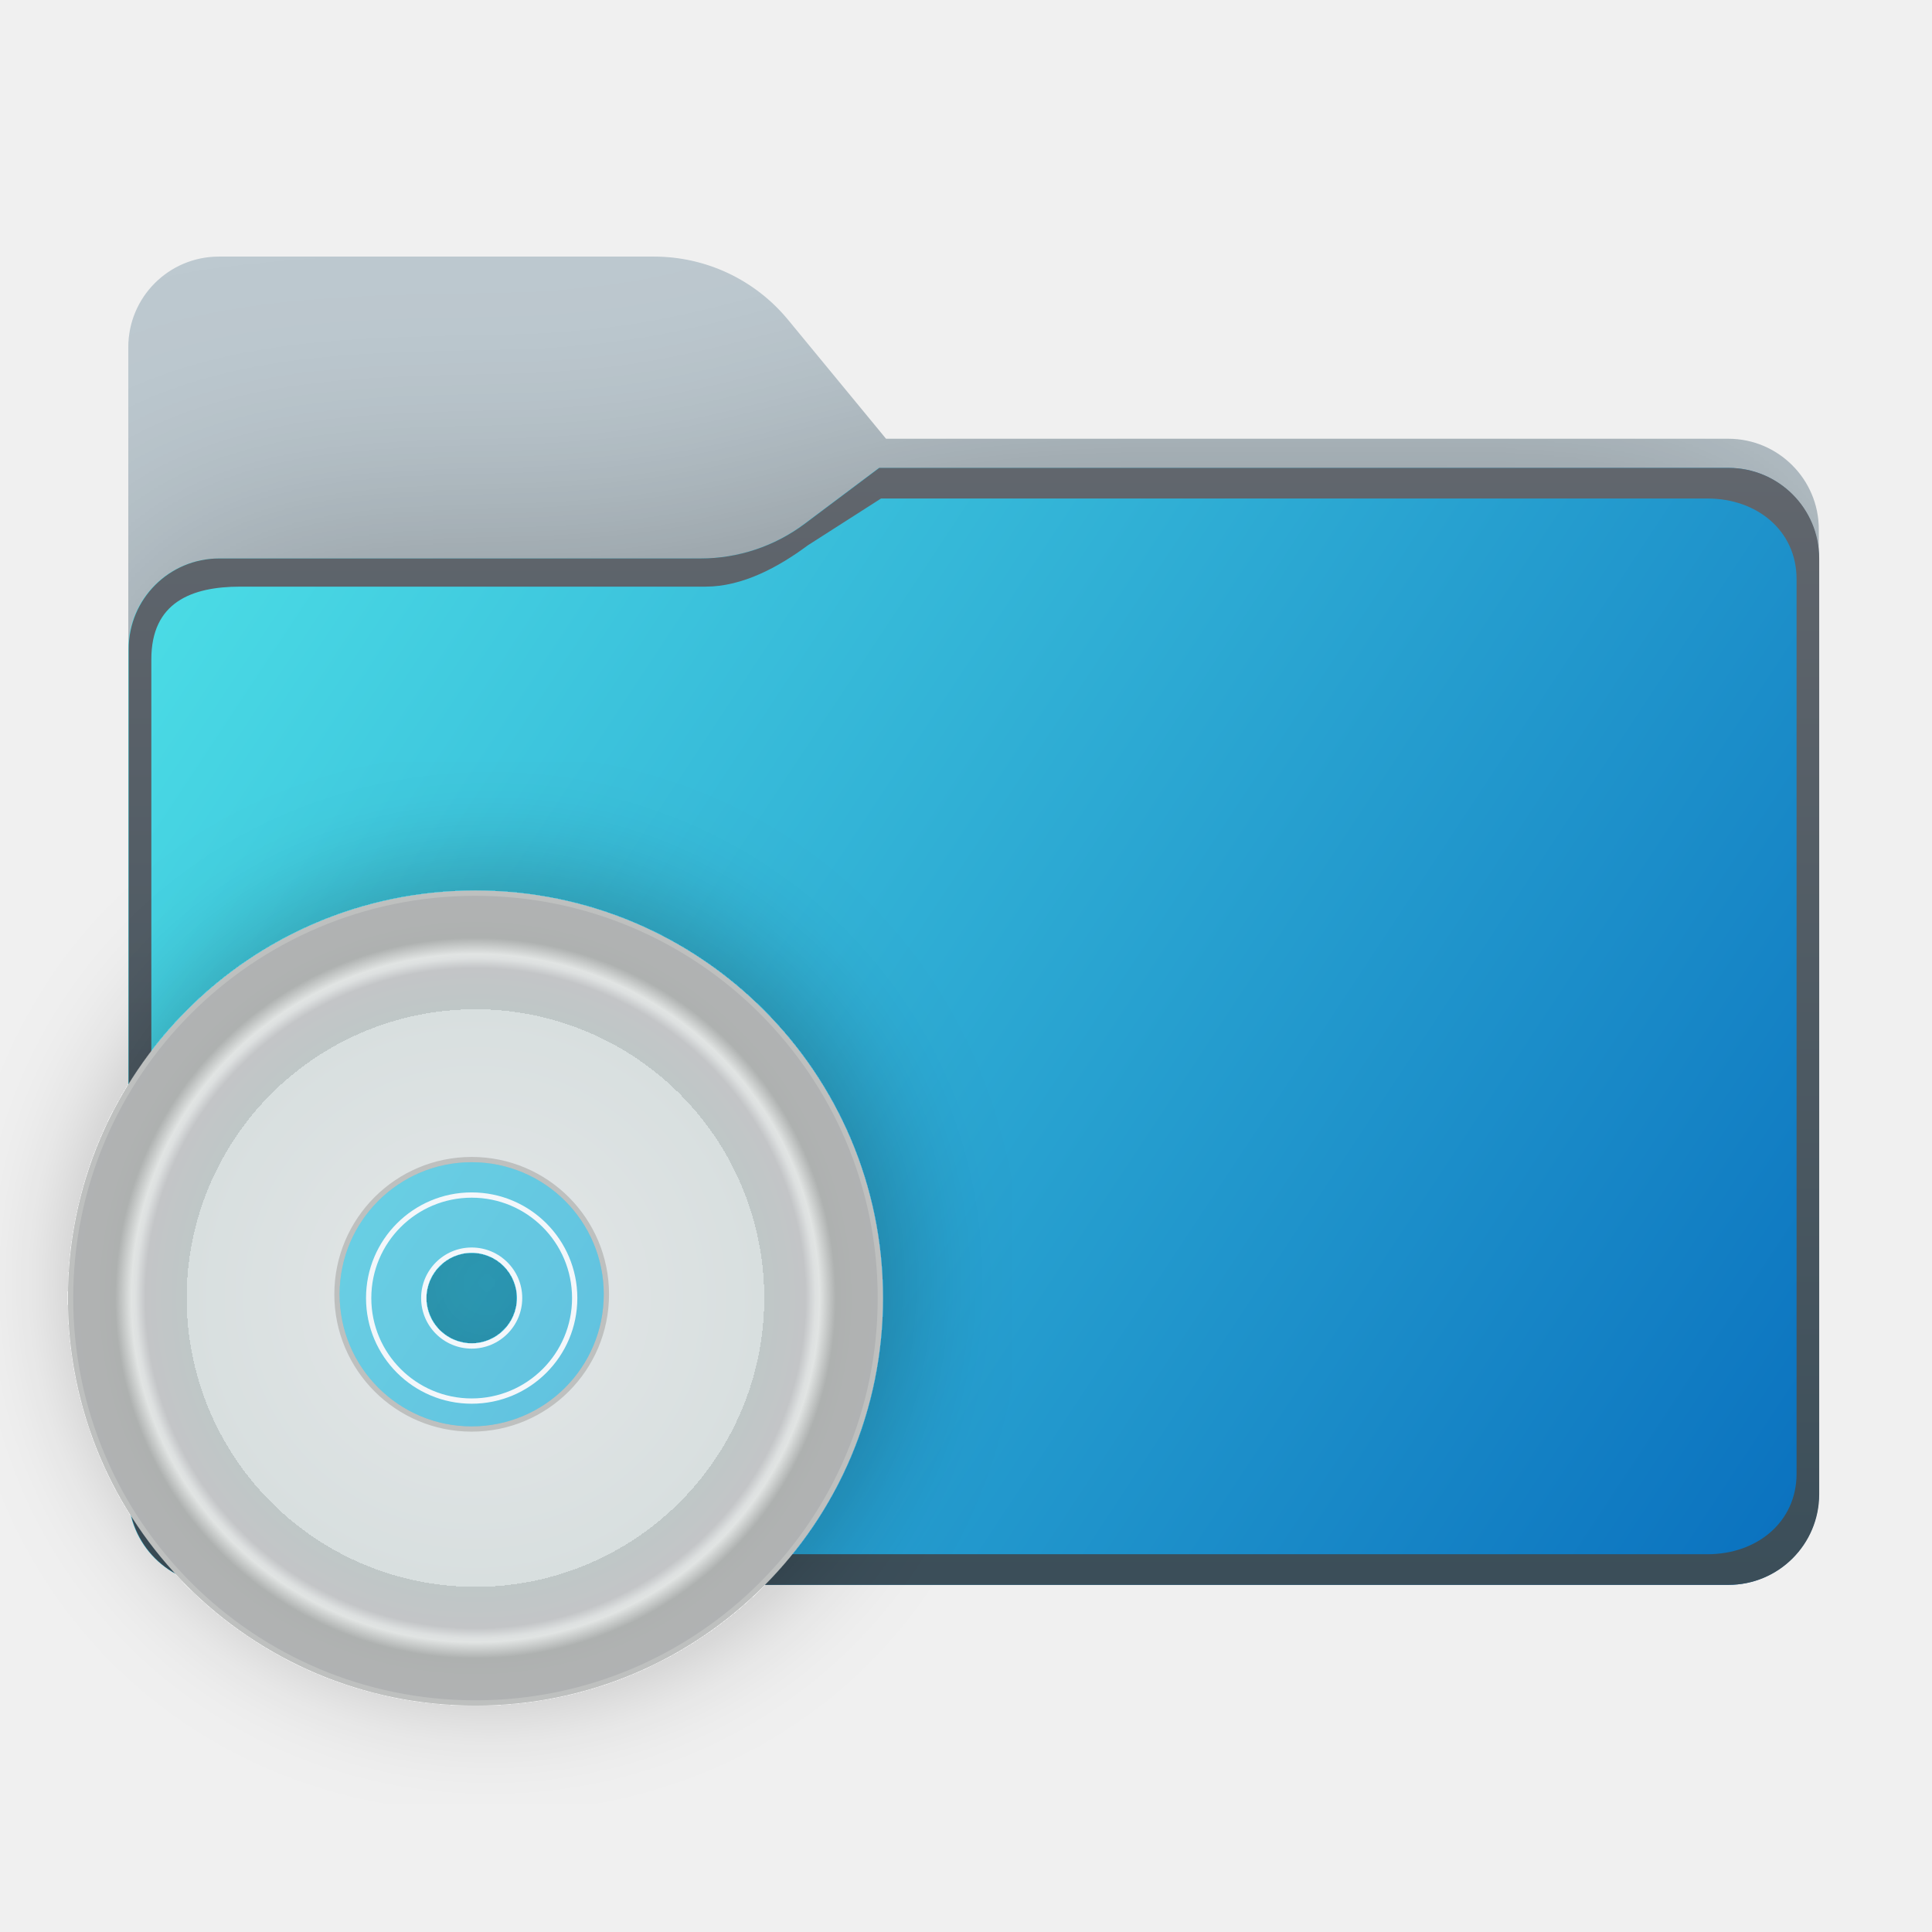
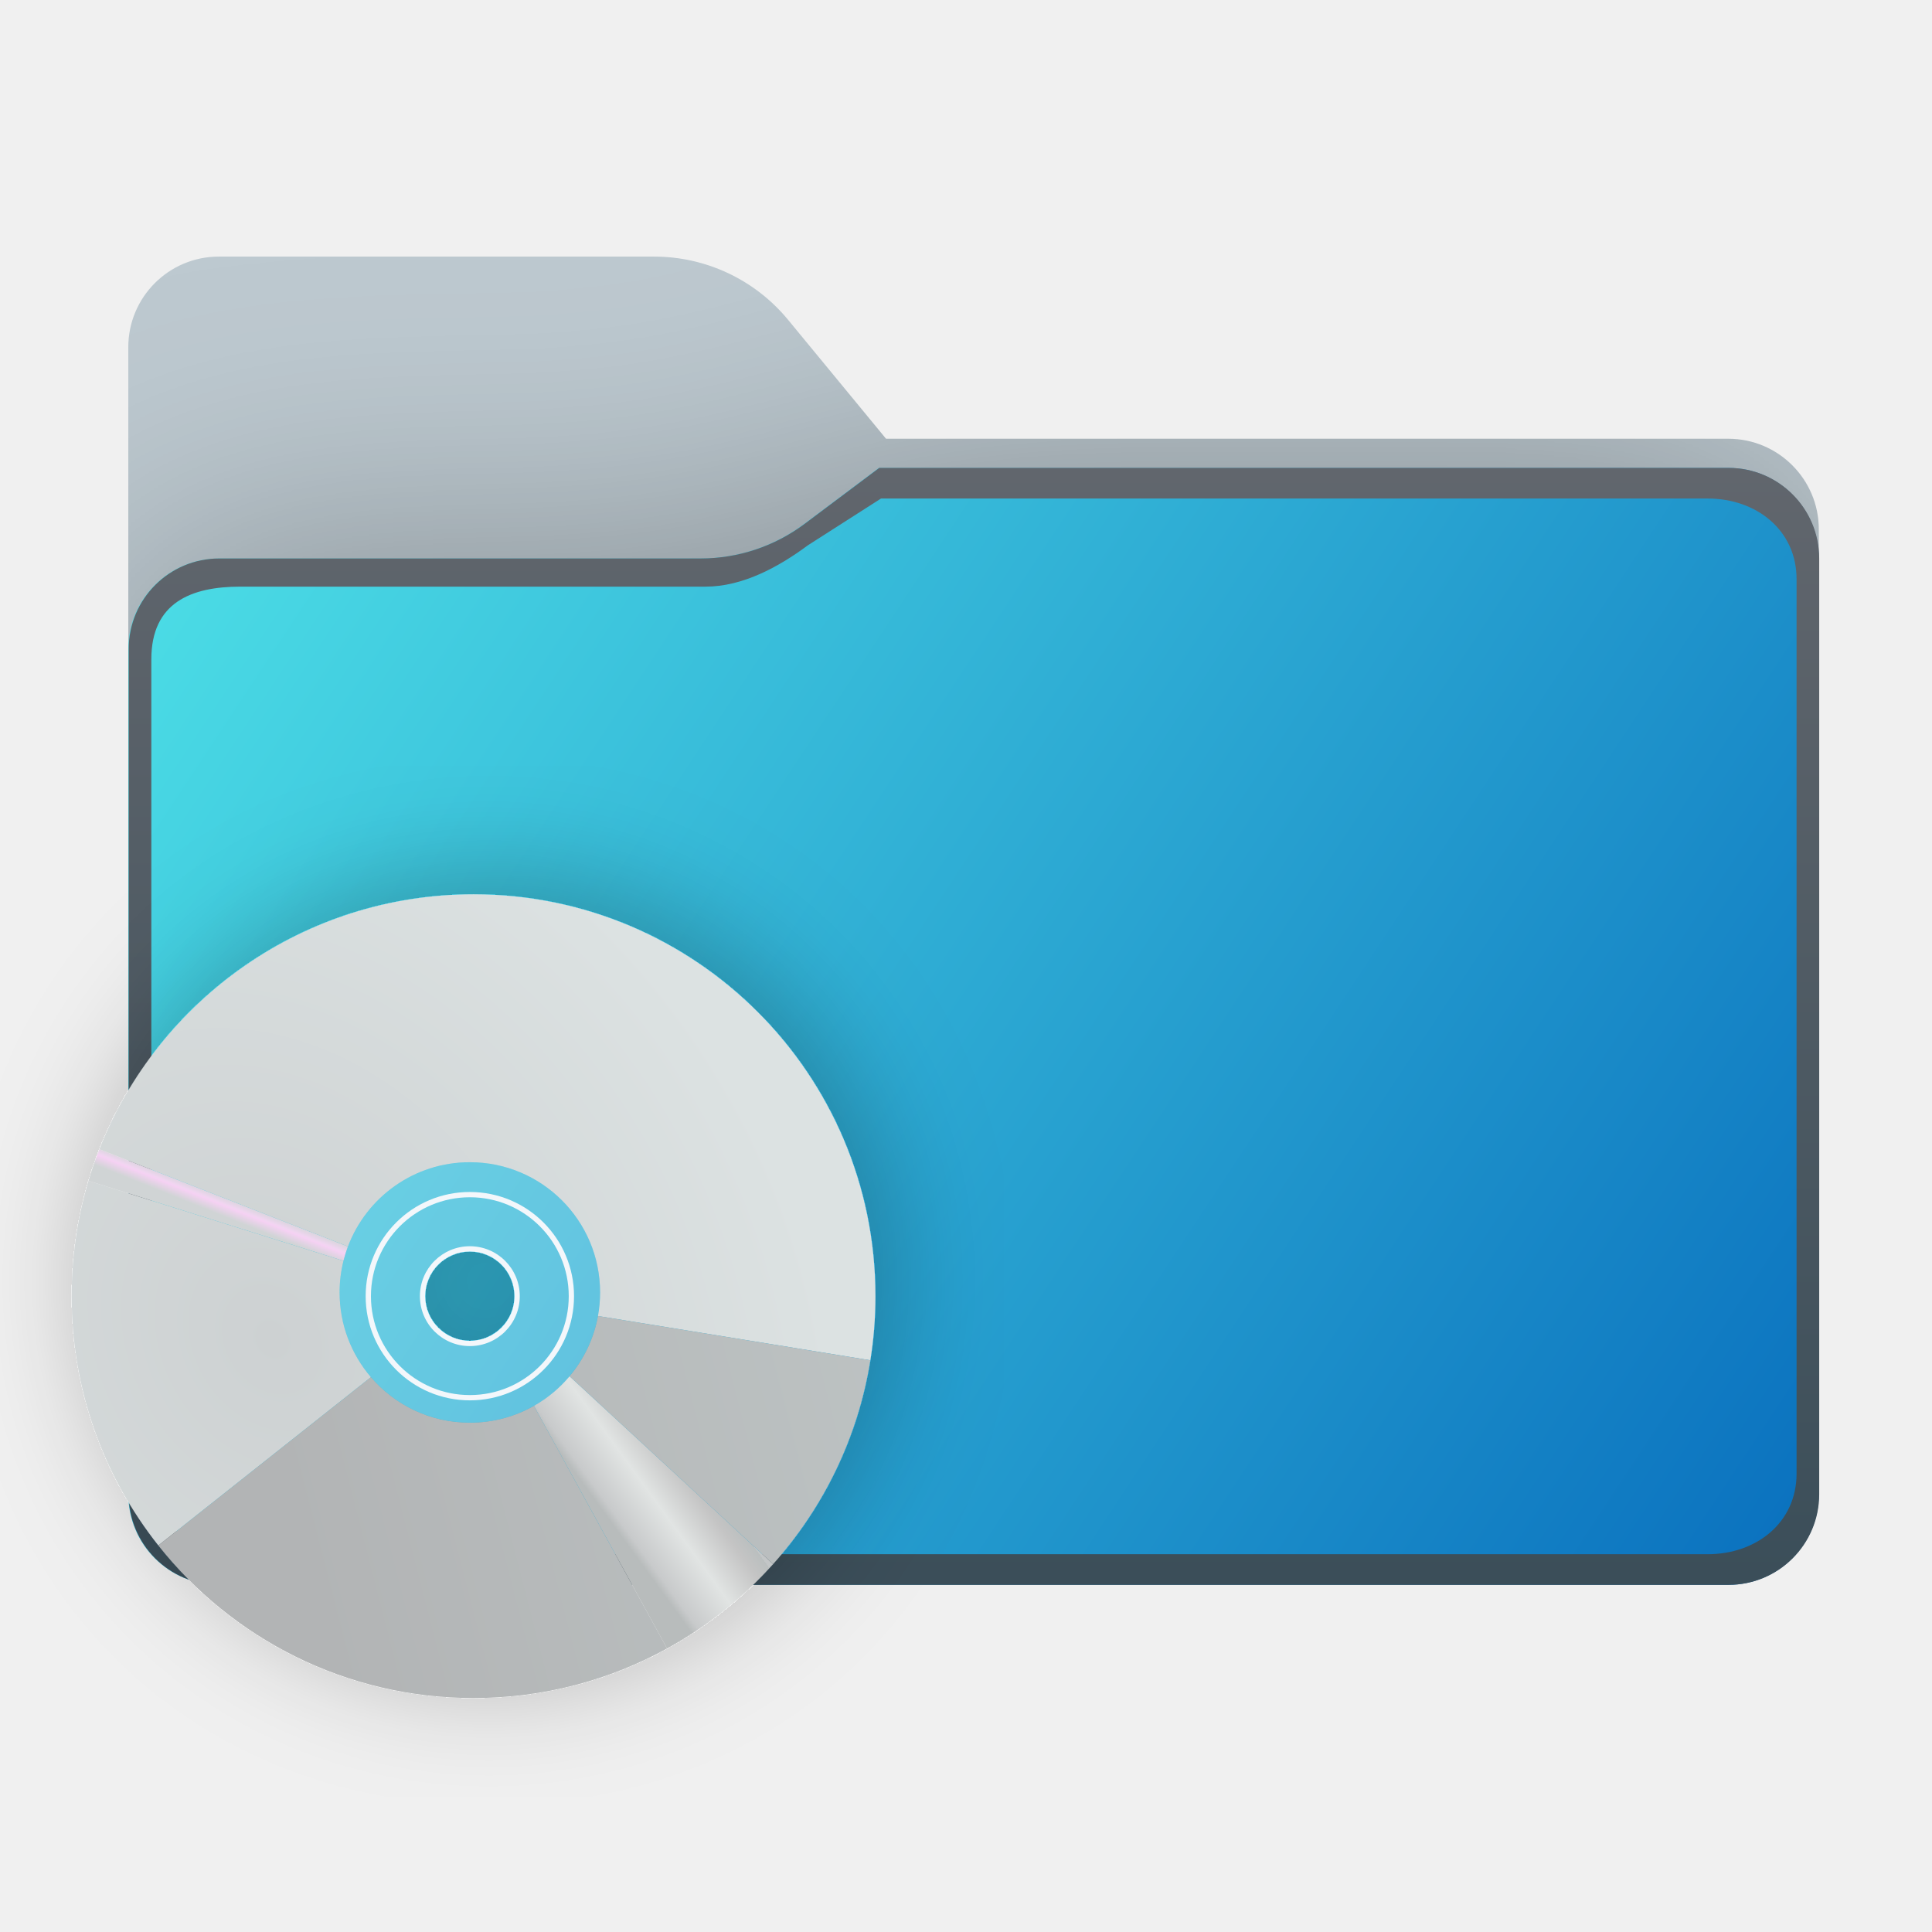
<svg xmlns="http://www.w3.org/2000/svg" width="256" height="256" viewBox="0 0 256 256" fill="none">
-   <g clip-path="url(#clip0_760_23246)">
+   <g clip-path="url(#clip0_769_18170)">
    <path fill-rule="evenodd" clip-rule="evenodd" d="M104.425 42.378C100.056 37.073 93.544 34 86.671 34H29C22.373 34 17 39.373 17 46V58.137V68.2V160C17 166.627 22.373 172 29 172H229C235.627 172 241 166.627 241 160V70.137C241 63.51 235.627 58.137 229 58.137H117.404L104.425 42.378Z" fill="#BDC9D0" />
-     <mask id="mask0_760_23246" style="mask-type:alpha" maskUnits="userSpaceOnUse" x="17" y="34" width="224" height="138">
-       <path fill-rule="evenodd" clip-rule="evenodd" d="M104.425 42.378C100.056 37.073 93.544 34 86.671 34H29C22.373 34 17 39.373 17 46V58.137V68.2V160C17 166.627 22.373 172 29 172H229C235.627 172 241 166.627 241 160V70.137C241 63.51 235.627 58.137 229 58.137H117.404L104.425 42.378Z" fill="url(#paint0_linear_760_23246)" />
+     <mask id="mask0_769_18170" style="mask-type:alpha" maskUnits="userSpaceOnUse" x="17" y="34" width="224" height="138">
+       <path fill-rule="evenodd" clip-rule="evenodd" d="M104.425 42.378C100.056 37.073 93.544 34 86.671 34H29C22.373 34 17 39.373 17 46V58.137V68.2V160C17 166.627 22.373 172 29 172H229C235.627 172 241 166.627 241 160V70.137C241 63.51 235.627 58.137 229 58.137H117.404L104.425 42.378Z" fill="url(#paint0_linear_769_18170)" />
    </mask>
-     <g mask="url(#mask0_760_23246)">
-       <g style="mix-blend-mode:multiply" filter="url(#filter0_f_760_23246)">
+     <g mask="url(#mask0_769_18170)">
+       <g style="mix-blend-mode:multiply" filter="url(#filter0_f_769_18170)">
        <path fill-rule="evenodd" clip-rule="evenodd" d="M92.789 74C97.764 74 102.605 72.387 106.586 69.402L116.459 62H229C235.627 62 241 67.373 241 74V108V160C241 166.627 235.627 172 229 172H29C22.373 172 17 166.627 17 160L17 108V86C17 79.373 22.373 74 29 74H87H92.789Z" fill="black" fill-opacity="0.3" />
      </g>
    </g>
-     <path fill-rule="evenodd" clip-rule="evenodd" d="M92.789 74C97.764 74 102.605 72.387 106.586 69.402L116.459 62H229C235.627 62 241 67.373 241 74V108V198C241 204.627 235.627 210 229 210H29C22.373 210 17 204.627 17 198L17 108V86C17 79.373 22.373 74 29 74H87H92.789Z" fill="url(#paint1_linear_760_23246)" />
-     <path fill-rule="evenodd" clip-rule="evenodd" d="M106.64 69.402C102.659 72.387 97.818 74 92.843 74H29.054C22.427 74 17.054 79.373 17.054 86V198C17.054 204.627 22.427 210 29.054 210H229.054C235.682 210 241.054 204.627 241.054 198V74C241.054 67.373 235.682 62 229.054 62H116.513L106.64 69.402ZM107.04 72.26C103.131 75.163 98.376 77.733 93.49 77.733H31.84C25.331 77.733 20.054 79.847 20.054 87.351V195.267C20.054 201.715 25.331 205.943 31.84 205.943H129.054H226.268C232.777 205.943 238.054 201.715 238.054 195.267V76.733C238.054 70.285 232.777 66.057 226.268 66.057H116.737L107.04 72.26Z" fill="url(#paint2_linear_760_23246)" />
-     <g filter="url(#filter1_d_760_23246)">
-       <path d="M116.65 172C116.65 201.63 92.63 225.65 63 225.65C33.37 225.65 9.35 201.63 9.35 172C9.35 142.37 33.37 118.35 63 118.35C92.63 118.35 116.65 142.37 116.65 172ZM62.5 189.35C72.358 189.35 80.35 181.358 80.35 171.5C80.35 161.642 72.358 153.65 62.5 153.65C52.642 153.65 44.65 161.642 44.65 171.5C44.65 181.358 52.642 189.35 62.5 189.35Z" fill="url(#paint3_angular_760_23246)" stroke="#BEC0BF" stroke-width="0.7" />
-       <path fill-rule="evenodd" clip-rule="evenodd" d="M80 171.5C80 181.165 72.165 189 62.5 189C52.835 189 45 181.165 45 171.5C45 161.835 52.835 154 62.5 154C72.165 154 80 161.835 80 171.5ZM62.5 178C65.814 178 68.5 175.314 68.5 172C68.5 168.686 65.814 166 62.5 166C59.186 166 56.5 168.686 56.5 172C56.5 175.314 59.186 178 62.5 178Z" fill="white" fill-opacity="0.24" />
-       <mask id="path-8-inside-1_760_23246" fill="white">
-         <path fill-rule="evenodd" clip-rule="evenodd" d="M62.5 186C70.232 186 76.5 179.732 76.5 172C76.5 164.268 70.232 158 62.5 158C54.768 158 48.5 164.268 48.5 172C48.5 179.732 54.768 186 62.5 186ZM62.5 178C65.814 178 68.5 175.314 68.5 172C68.5 168.686 65.814 166 62.5 166C59.186 166 56.5 168.686 56.5 172C56.5 175.314 59.186 178 62.5 178Z" />
+     <path fill-rule="evenodd" clip-rule="evenodd" d="M92.789 74C97.764 74 102.605 72.387 106.586 69.402L116.459 62H229C235.627 62 241 67.373 241 74V108V198C241 204.627 235.627 210 229 210H29C22.373 210 17 204.627 17 198L17 108V86C17 79.373 22.373 74 29 74H87H92.789Z" fill="url(#paint1_linear_769_18170)" />
+     <path fill-rule="evenodd" clip-rule="evenodd" d="M106.64 69.402C102.659 72.387 97.818 74 92.843 74H29.054C22.427 74 17.054 79.373 17.054 86V198C17.054 204.627 22.427 210 29.054 210H229.054C235.682 210 241.054 204.627 241.054 198V74C241.054 67.373 235.682 62 229.054 62H116.513L106.64 69.402ZM107.04 72.26C103.131 75.163 98.376 77.733 93.49 77.733H31.84C25.331 77.733 20.054 79.847 20.054 87.351V195.267C20.054 201.715 25.331 205.943 31.84 205.943H129.054H226.268C232.777 205.943 238.054 201.715 238.054 195.267V76.733C238.054 70.285 232.777 66.057 226.268 66.057H116.737L107.04 72.26Z" fill="url(#paint2_linear_769_18170)" />
+     <g filter="url(#filter1_d_769_18170)">
+       <path d="M102.441 207.25L75.472 182.356C74.148 183.93 72.549 185.265 70.748 186.284L88.389 218.433C93.688 215.516 98.437 211.724 102.441 207.25Z" fill="url(#paint3_linear_769_18170)" />
+       <path fill-rule="evenodd" clip-rule="evenodd" d="M79.232 174.378L115.326 180.243C115.77 177.477 116 174.64 116 171.749C116 142.341 92.159 118.5 62.75 118.5C40.21 118.5 20.941 132.504 13.169 152.286L46.106 165.166C48.568 158.641 54.87 154 62.257 154C71.788 154 79.514 161.726 79.514 171.256C79.514 172.322 79.417 173.366 79.232 174.378ZM9.5 171.749C9.5 184.229 13.793 195.706 20.983 204.784L49.15 182.482C46.563 179.465 45 175.543 45 171.256C45 169.812 45.177 168.409 45.512 167.069L11.726 156.465C10.278 161.306 9.5 166.437 9.5 171.749Z" fill="url(#paint4_radial_769_18170)" />
+       <path fill-rule="evenodd" clip-rule="evenodd" d="M79.514 171.256C79.514 180.786 71.788 188.513 62.257 188.513C52.726 188.513 45 180.786 45 171.256C45 161.725 52.726 153.999 62.257 153.999C71.788 153.999 79.514 161.725 79.514 171.256ZM62.257 177.666C65.525 177.666 68.174 175.017 68.174 171.75C68.174 168.482 65.525 165.833 62.257 165.833C58.989 165.833 56.34 168.482 56.34 171.75C56.34 175.017 58.989 177.666 62.257 177.666Z" fill="white" fill-opacity="0.24" />
+       <mask id="path-9-inside-1_769_18170" fill="white">
+         <path fill-rule="evenodd" clip-rule="evenodd" d="M62.257 185.554C69.882 185.554 76.062 179.373 76.062 171.749C76.062 164.124 69.882 157.943 62.257 157.943C54.632 157.943 48.451 164.124 48.451 171.749C48.451 179.373 54.632 185.554 62.257 185.554ZM62.257 177.665C65.525 177.665 68.174 175.016 68.174 171.749C68.174 168.481 65.525 165.832 62.257 165.832C58.989 165.832 56.34 168.481 56.34 171.749C56.34 175.016 58.989 177.665 62.257 177.665Z" />
      </mask>
-       <path d="M75.8 172C75.8 179.345 69.845 185.3 62.5 185.3V186.7C70.619 186.7 77.2 180.119 77.2 172H75.8ZM62.5 158.7C69.845 158.7 75.8 164.655 75.8 172H77.2C77.2 163.881 70.619 157.3 62.5 157.3V158.7ZM49.2 172C49.2 164.655 55.155 158.7 62.5 158.7V157.3C54.381 157.3 47.8 163.881 47.8 172H49.2ZM62.5 185.3C55.155 185.3 49.2 179.345 49.2 172H47.8C47.8 180.119 54.381 186.7 62.5 186.7V185.3ZM67.8 172C67.8 174.927 65.427 177.3 62.5 177.3V178.7C66.2 178.7 69.2 175.7 69.2 172H67.8ZM62.5 166.7C65.427 166.7 67.8 169.073 67.8 172H69.2C69.2 168.3 66.2 165.3 62.5 165.3V166.7ZM57.2 172C57.2 169.073 59.573 166.7 62.5 166.7V165.3C58.8 165.3 55.8 168.3 55.8 172H57.2ZM62.5 177.3C59.573 177.3 57.2 174.927 57.2 172H55.8C55.8 175.7 58.8 178.7 62.5 178.7V177.3Z" fill="#F3F7FB" mask="url(#path-8-inside-1_760_23246)" />
+       <path d="M75.362 171.749C75.362 178.987 69.495 184.854 62.257 184.854V186.254C70.268 186.254 76.763 179.76 76.763 171.749H75.362ZM62.257 158.643C69.495 158.643 75.362 164.511 75.362 171.749H76.763C76.763 163.738 70.268 157.243 62.257 157.243V158.643ZM49.151 171.749C49.151 164.511 55.019 158.643 62.257 158.643V157.243C54.246 157.243 47.751 163.738 47.751 171.749H49.151ZM62.257 184.854C55.019 184.854 49.151 178.987 49.151 171.749H47.751C47.751 179.76 54.246 186.254 62.257 186.254V184.854ZM67.474 171.749C67.474 174.63 65.138 176.965 62.257 176.965V178.365C65.911 178.365 68.874 175.403 68.874 171.749H67.474ZM62.257 166.532C65.138 166.532 67.474 168.868 67.474 171.749H68.874C68.874 168.094 65.911 165.132 62.257 165.132V166.532ZM57.04 171.749C57.04 168.868 59.376 166.532 62.257 166.532V165.132C58.603 165.132 55.64 168.094 55.64 171.749H57.04ZM62.257 176.965C59.376 176.965 57.04 174.63 57.04 171.749H55.64C55.64 175.403 58.603 178.365 62.257 178.365V176.965Z" fill="#F3F7FB" mask="url(#path-9-inside-1_769_18170)" />
+       <path fill-rule="evenodd" clip-rule="evenodd" d="M45.512 167.068L11.726 156.464C12.151 155.046 12.633 153.652 13.17 152.285L46.106 165.165C45.873 165.783 45.674 166.418 45.512 167.068Z" fill="url(#paint5_linear_769_18170)" />
+       <path fill-rule="evenodd" clip-rule="evenodd" d="M115.326 180.244L79.232 174.379C78.684 177.381 77.358 180.112 75.472 182.356L102.441 207.25C109.086 199.826 113.678 190.527 115.326 180.244ZM88.389 218.432L70.748 186.284C68.241 187.704 65.344 188.514 62.257 188.514C57.013 188.514 52.315 186.175 49.15 182.483L20.983 204.785C30.736 217.1 45.821 225 62.75 225C72.045 225 80.784 222.618 88.389 218.432Z" fill="url(#paint6_linear_769_18170)" />
    </g>
  </g>
  <defs>
-     <filter id="filter0_f_760_23246" x="-20" y="25" width="298" height="184" filterUnits="userSpaceOnUse" color-interpolation-filters="sRGB">
+     <filter id="filter0_f_769_18170" x="-20" y="25" width="298" height="184" filterUnits="userSpaceOnUse" color-interpolation-filters="sRGB">
      <feFlood flood-opacity="0" result="BackgroundImageFix" />
      <feBlend mode="normal" in="SourceGraphic" in2="BackgroundImageFix" result="shape" />
-       <feGaussianBlur stdDeviation="18.5" result="effect1_foregroundBlur_760_23246" />
+       <feGaussianBlur stdDeviation="18.5" result="effect1_foregroundBlur_769_18170" />
    </filter>
-     <filter id="filter1_d_760_23246" x="-4" y="101" width="138" height="138" filterUnits="userSpaceOnUse" color-interpolation-filters="sRGB">
+     <filter id="filter1_d_769_18170" x="-3.5" y="101.5" width="136.5" height="136.5" filterUnits="userSpaceOnUse" color-interpolation-filters="sRGB">
      <feFlood flood-opacity="0" result="BackgroundImageFix" />
      <feColorMatrix in="SourceAlpha" type="matrix" values="0 0 0 0 0 0 0 0 0 0 0 0 0 0 0 0 0 0 127 0" result="hardAlpha" />
      <feOffset dx="2" dy="-2" />
      <feGaussianBlur stdDeviation="7.5" />
      <feComposite in2="hardAlpha" operator="out" />
      <feColorMatrix type="matrix" values="0 0 0 0 0 0 0 0 0 0 0 0 0 0 0 0 0 0 0.25 0" />
-       <feBlend mode="normal" in2="BackgroundImageFix" result="effect1_dropShadow_760_23246" />
-       <feBlend mode="normal" in="SourceGraphic" in2="effect1_dropShadow_760_23246" result="shape" />
+       <feBlend mode="normal" in2="BackgroundImageFix" result="effect1_dropShadow_769_18170" />
+       <feBlend mode="normal" in="SourceGraphic" in2="effect1_dropShadow_769_18170" result="shape" />
    </filter>
-     <linearGradient id="paint0_linear_760_23246" x1="17" y1="34" x2="197.768" y2="215.142" gradientUnits="userSpaceOnUse">
+     <linearGradient id="paint0_linear_769_18170" x1="17" y1="34" x2="197.768" y2="215.142" gradientUnits="userSpaceOnUse">
      <stop stop-color="#05815D" />
      <stop offset="1" stop-color="#0C575F" />
    </linearGradient>
-     <linearGradient id="paint1_linear_760_23246" x1="17" y1="62" x2="241" y2="210" gradientUnits="userSpaceOnUse">
+     <linearGradient id="paint1_linear_769_18170" x1="17" y1="62" x2="241" y2="210" gradientUnits="userSpaceOnUse">
      <stop stop-color="#4EE1E7" />
      <stop offset="1" stop-color="#096FBE" />
    </linearGradient>
-     <linearGradient id="paint2_linear_760_23246" x1="129.054" y1="62" x2="129.054" y2="210" gradientUnits="userSpaceOnUse">
+     <linearGradient id="paint2_linear_769_18170" x1="129.054" y1="62" x2="129.054" y2="210" gradientUnits="userSpaceOnUse">
      <stop stop-color="#61666D" />
      <stop offset="1" stop-color="#3B4E59" />
    </linearGradient>
-     <radialGradient id="paint3_angular_760_23246" cx="0" cy="0" r="1" gradientUnits="userSpaceOnUse" gradientTransform="translate(63 172) rotate(156.801) scale(64.7341)">
-       <stop offset="0.103" stop-color="#D8DCDD" />
-       <stop offset="0.116" stop-color="#F5D0F3" />
-       <stop offset="0.126" stop-color="#E1E5E6" />
-       <stop offset="0.59" stop-color="#D8DFDF" />
-       <stop offset="0.59" stop-color="#BFC7C7" />
-       <stop offset="0.674" stop-color="#C3C5C7" />
-       <stop offset="0.694" stop-color="#DDE0E0" />
-       <stop offset="0.703" stop-color="#E1E4E3" />
-       <stop offset="0.736" stop-color="#AEB1B0" />
-       <stop offset="0.779" stop-color="#B0B2B2" />
-       <stop offset="0.957" stop-color="#B2B4B5" />
-       <stop offset="0.96" stop-color="#CACECF" />
+     <linearGradient id="paint3_linear_769_18170" x1="89.375" y1="190.486" x2="78.528" y2="198.375" gradientUnits="userSpaceOnUse">
+       <stop stop-color="#C3C6C7" />
+       <stop offset="0" stop-color="#BABFBF" />
+       <stop offset="0.151" stop-color="#C4C4C4" />
+       <stop offset="0.521" stop-color="#E1E4E3" />
+       <stop offset="0.922" stop-color="#C8CACB" />
+       <stop offset="1" stop-color="#B8BCBC" />
+     </linearGradient>
+     <radialGradient id="paint4_radial_769_18170" cx="0" cy="0" r="1" gradientUnits="userSpaceOnUse" gradientTransform="translate(36.125 177.666) rotate(-31.581) scale(70.6101 87.1527)">
+       <stop stop-color="#CDD1D2" />
+       <stop offset="1" stop-color="#DCE2E2" />
    </radialGradient>
-     <clipPath id="clip0_760_23246">
+     <linearGradient id="paint5_linear_769_18170" x1="31.195" y1="158.93" x2="30.209" y2="161.395" gradientUnits="userSpaceOnUse">
+       <stop stop-color="#D2D6D7" />
+       <stop offset="0.422" stop-color="#F1D5F1" />
+       <stop offset="0.505" stop-color="#F5D1F3" />
+       <stop offset="1" stop-color="#D0D4D5" />
+     </linearGradient>
+     <linearGradient id="paint6_linear_769_18170" x1="37.604" y1="197.882" x2="145.09" y2="170.27" gradientUnits="userSpaceOnUse">
+       <stop stop-color="#B2B4B5" />
+       <stop offset="1" stop-color="#C0C7C7" />
+     </linearGradient>
+     <clipPath id="clip0_769_18170">
      <rect width="256" height="256" fill="white" />
    </clipPath>
  </defs>
</svg>
